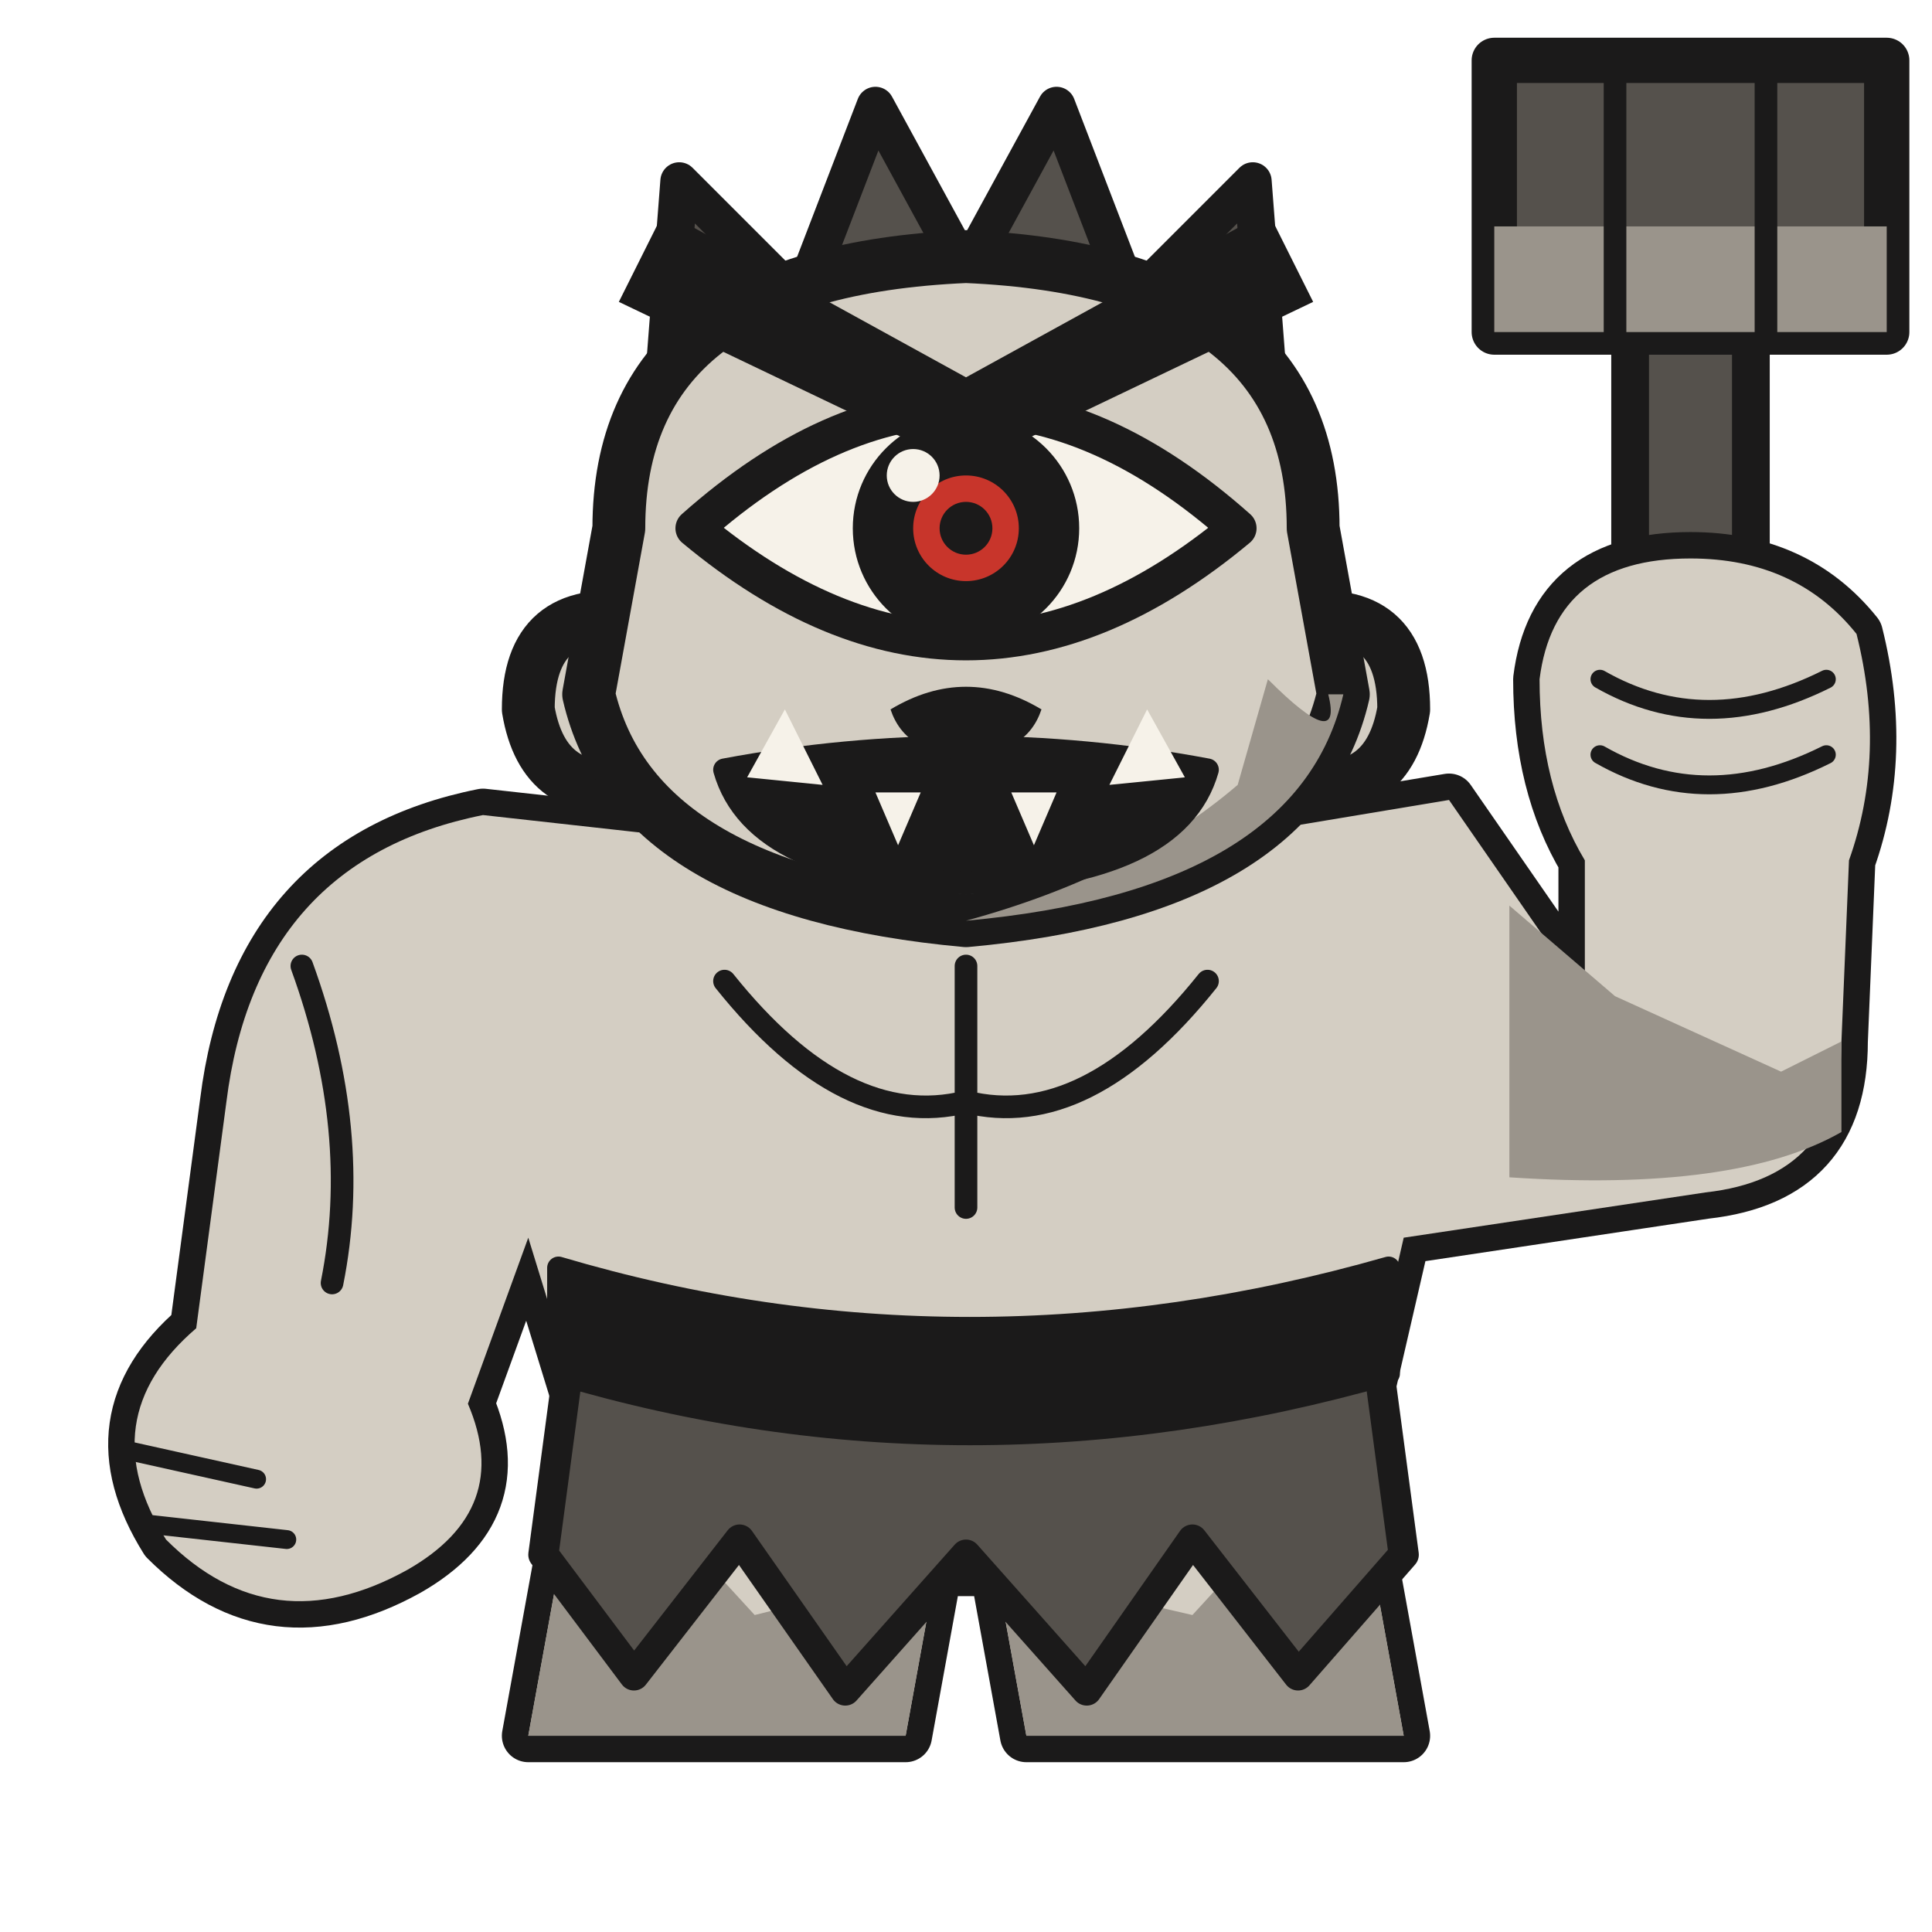
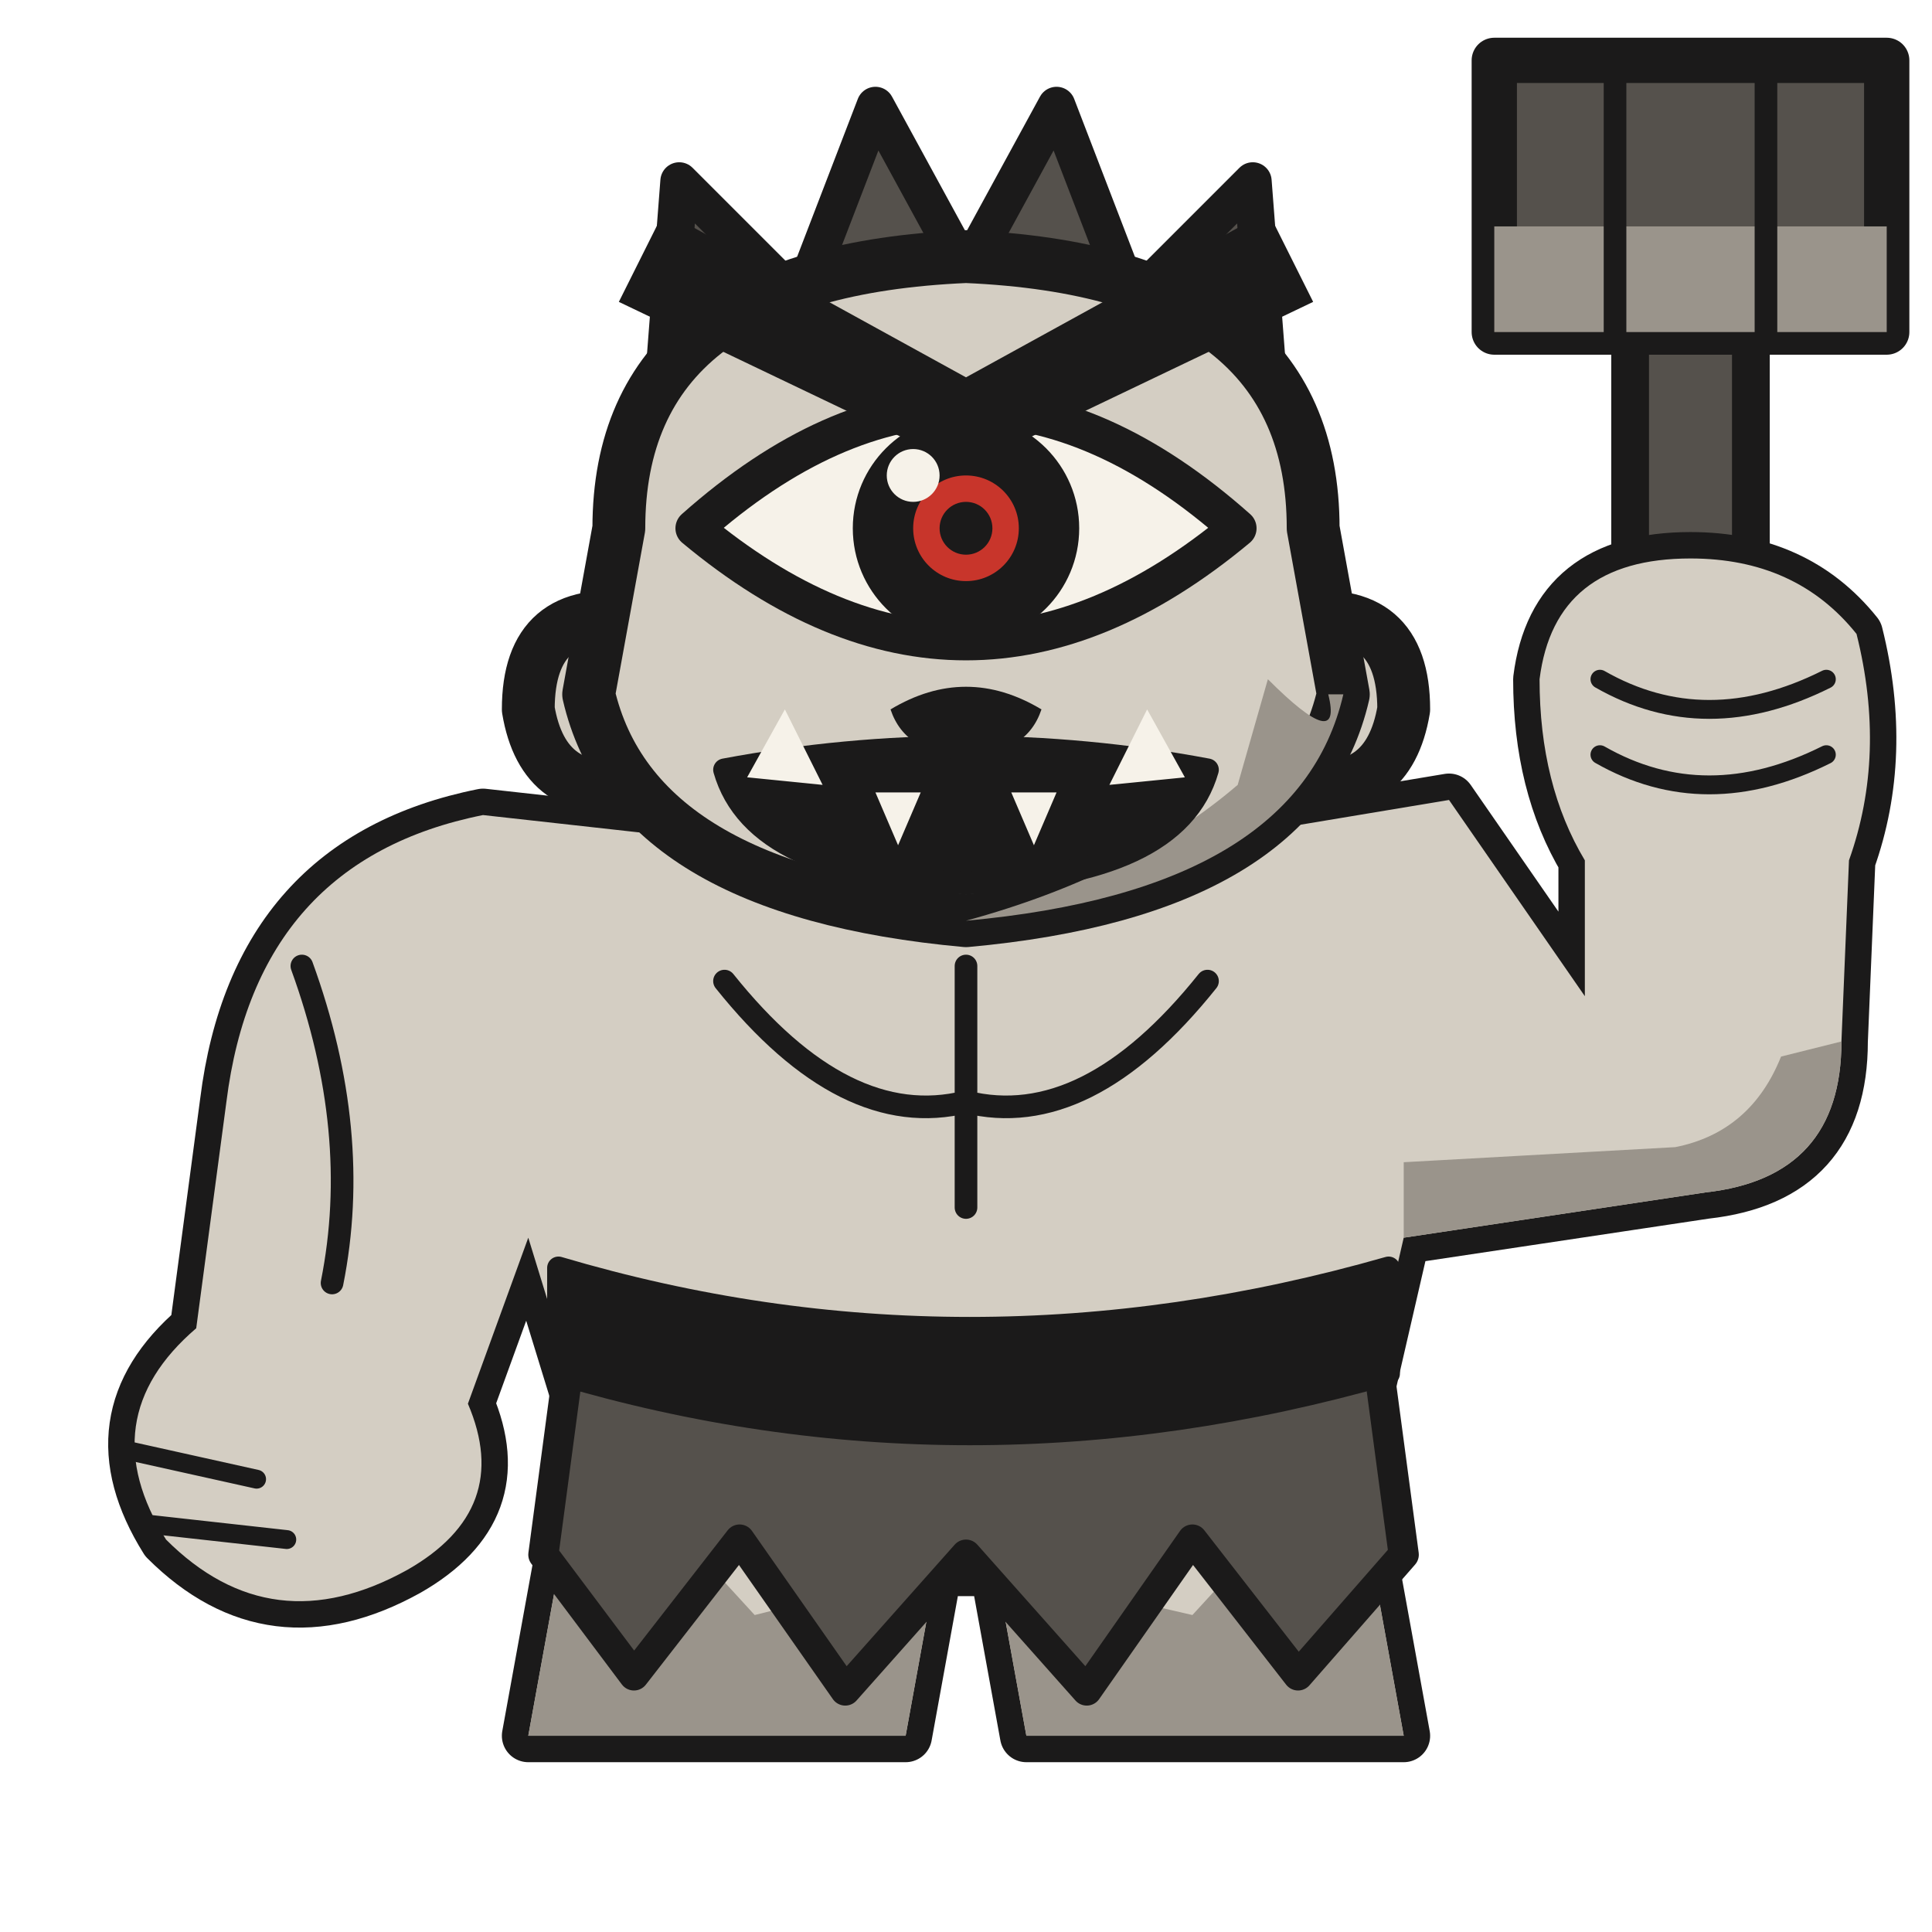
<svg xmlns="http://www.w3.org/2000/svg" viewBox="0 0 256 256">
  <style>.i{fill:#1b1a1a}.p{fill:#f6f2e9}.l{fill:#d4cec3}.m{fill:#9a948b}.d{fill:#55514c}.v{fill:#c8352b}.g{fill:#c9a23a}.s{stroke:#1b1a1a;stroke-linejoin:round;stroke-linecap:round}.n{fill:none}</style>
  <path class="s d" stroke-width="5" d="M88 50 L90 24 L106 40 L116 14 L128 36 L140 14 L150 40 L166 24 L168 50Z" />
  <path class="s d" stroke-width="5" d="M216 36 L232 36 L232 130 L216 130Z" />
  <path class="s i" stroke-width="7.0" d="M100 112 L64 108 Q34 114 30 146 L26 176 Q12 188 22 204 Q36 218 54 208 Q68 200 62 186 L70 164 L78 190 L74 208 L70 230 L120 230 L124 208 L132 208 L136 230 L186 230 L182 208 L180 190 L186 164 L226 158 Q244 156 244 138 L245 114 Q250 100 246 84 Q238 74 224 74 Q206 74 204 90 Q204 104 210 114 L210 132 L192 106 L156 112Z" />
  <path class="l" d="M100 112 L64 108 Q34 114 30 146 L26 176 Q12 188 22 204 Q36 218 54 208 Q68 200 62 186 L70 164 L78 190 L74 208 L70 230 L120 230 L124 208 L132 208 L136 230 L186 230 L182 208 L180 190 L186 164 L226 158 Q244 156 244 138 L245 114 Q250 100 246 84 Q238 74 224 74 Q206 74 204 90 Q204 104 210 114 L210 132 L192 106 L156 112Z" />
  <path class="m" d="M78 190 L74 208 L70 230 L120 230 L124 208 L100 214Z M180 190 L182 208 L186 230 L136 230 L132 208 L158 214Z" />
  <path class="s d" stroke-width="4" d="M76 176 Q128 192 182 176 L186 206 L172 222 L158 204 L144 224 L128 206 L112 224 L98 204 L84 222 L72 206Z" />
  <path class="s i" stroke-width="3" d="M74 168 Q128 184 184 168 L184 182 Q128 198 74 182Z" />
  <path class="g" d="M120 178 h16 v6 h-16z" opacity="0" />
  <path class="s n" stroke="#55514c" stroke-width="3" d="M128 128 L128 160 M96 130 Q112 150 128 146 Q144 150 160 130" />
  <path class="s n" stroke-width="2.500" d="M212 90 Q226 98 242 90 M212 100 Q226 108 242 100 M16 192 L34 196 M20 202 L38 204" />
-   <path class="m" d="M200 120 L214 132 L236 142 L244 138 L244 150 Q230 158 200 156Z" />
+   <path class="m" d="M186 164 L226 158 Q244 156 244 138 L236 140 Q232 150 222 152 L186 154Z" />
  <path class="s n" stroke="#9a948b" stroke-width="3" d="M40 128 Q48 150 44 170" />
  <path class="s d" stroke-width="6" d="M198 8 L250 8 L250 44 L198 44Z" />
  <path class="m" d="M198 30 L250 30 L250 44 L198 44Z" />
  <path class="s n" stroke="#1b1a1a" stroke-width="3" d="M214 8 V44 M234 8 V44" />
  <path class="s l" stroke-width="3" d="M198 8 L206 8 L206 44 L198 44Z" opacity="0" />
  <path class="s l" stroke-width="7" d="M84 82 Q70 80 70 94 Q72 106 84 104Z" />
  <path class="s l" stroke-width="7" d="M172 82 Q186 80 186 94 Q184 106 172 104Z" />
  <path class="s l" stroke-width="7" d="M82 70 Q82 36 128 34 Q174 36 174 70 L178 92 Q172 118 128 122 Q84 118 78 92Z" />
  <path class="m" d="M168 90 Q178 100 176 92 L178 92 Q172 118 128 122 Q150 116 164 104Z" />
  <path class="s p" stroke-width="5" d="M92 70 Q128 38 164 70 Q128 100 92 70Z" />
  <circle class="i" cx="128" cy="70" r="15" />
  <circle class="v" cx="128" cy="70" r="7" />
  <circle class="i" cx="128" cy="70" r="3.500" />
  <circle class="p" cx="121" cy="63" r="3.500" />
  <path class="i" d="M82 40 L128 62 L128 50 L88 28Z M174 40 L128 62 L128 50 L168 28Z" />
  <path class="i" d="M90 56 L128 60 L166 56 L164 62 L128 66 L92 62Z" opacity="0" />
  <path class="i" d="M118 94 Q128 88 138 94 Q136 100 128 100 Q120 100 118 94Z" />
  <path class="s i" stroke-width="3" d="M96 102 Q128 96 160 102 Q156 116 128 117 Q100 116 96 102Z" />
  <path class="p" d="M99 103 L109 104 L104 94Z M157 103 L147 104 L152 94Z M116 105 L122 105 L119 112Z M134 105 L140 105 L137 112Z" opacity="1" />
  <path class="p" d="M99 103 L110 104 L103 118Z M157 103 L146 104 L153 118Z" opacity="0" />
</svg>
